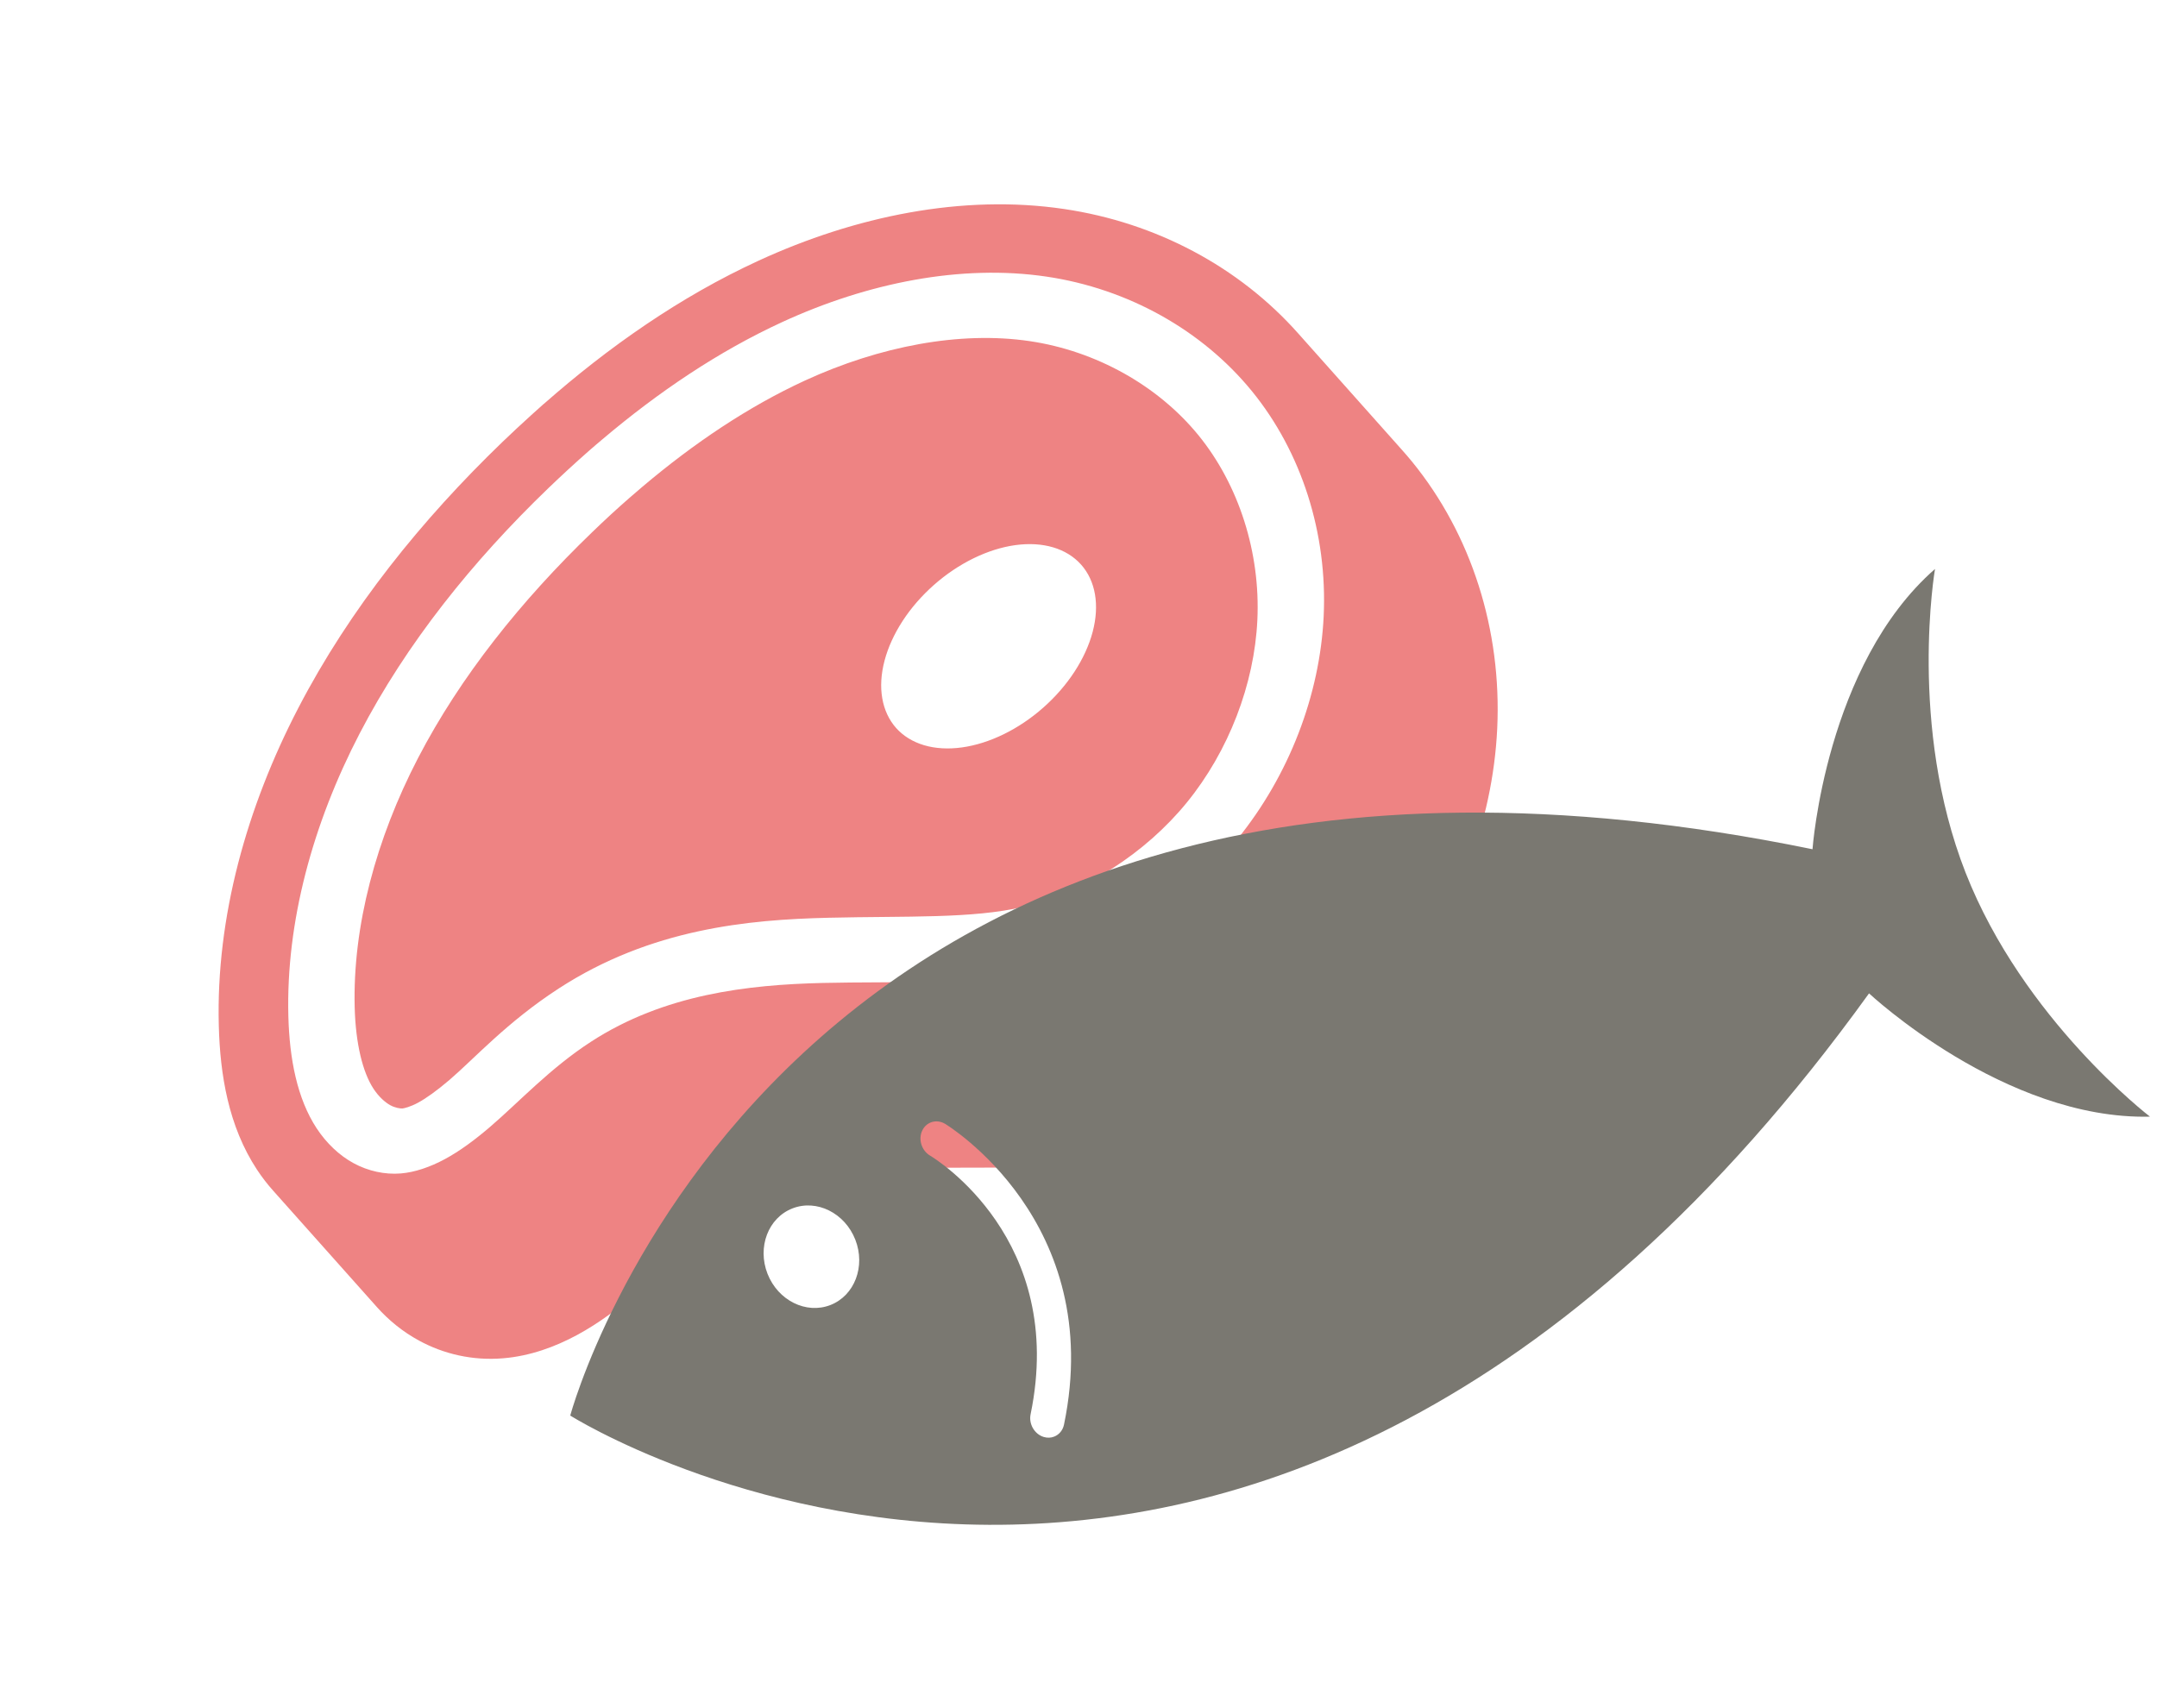
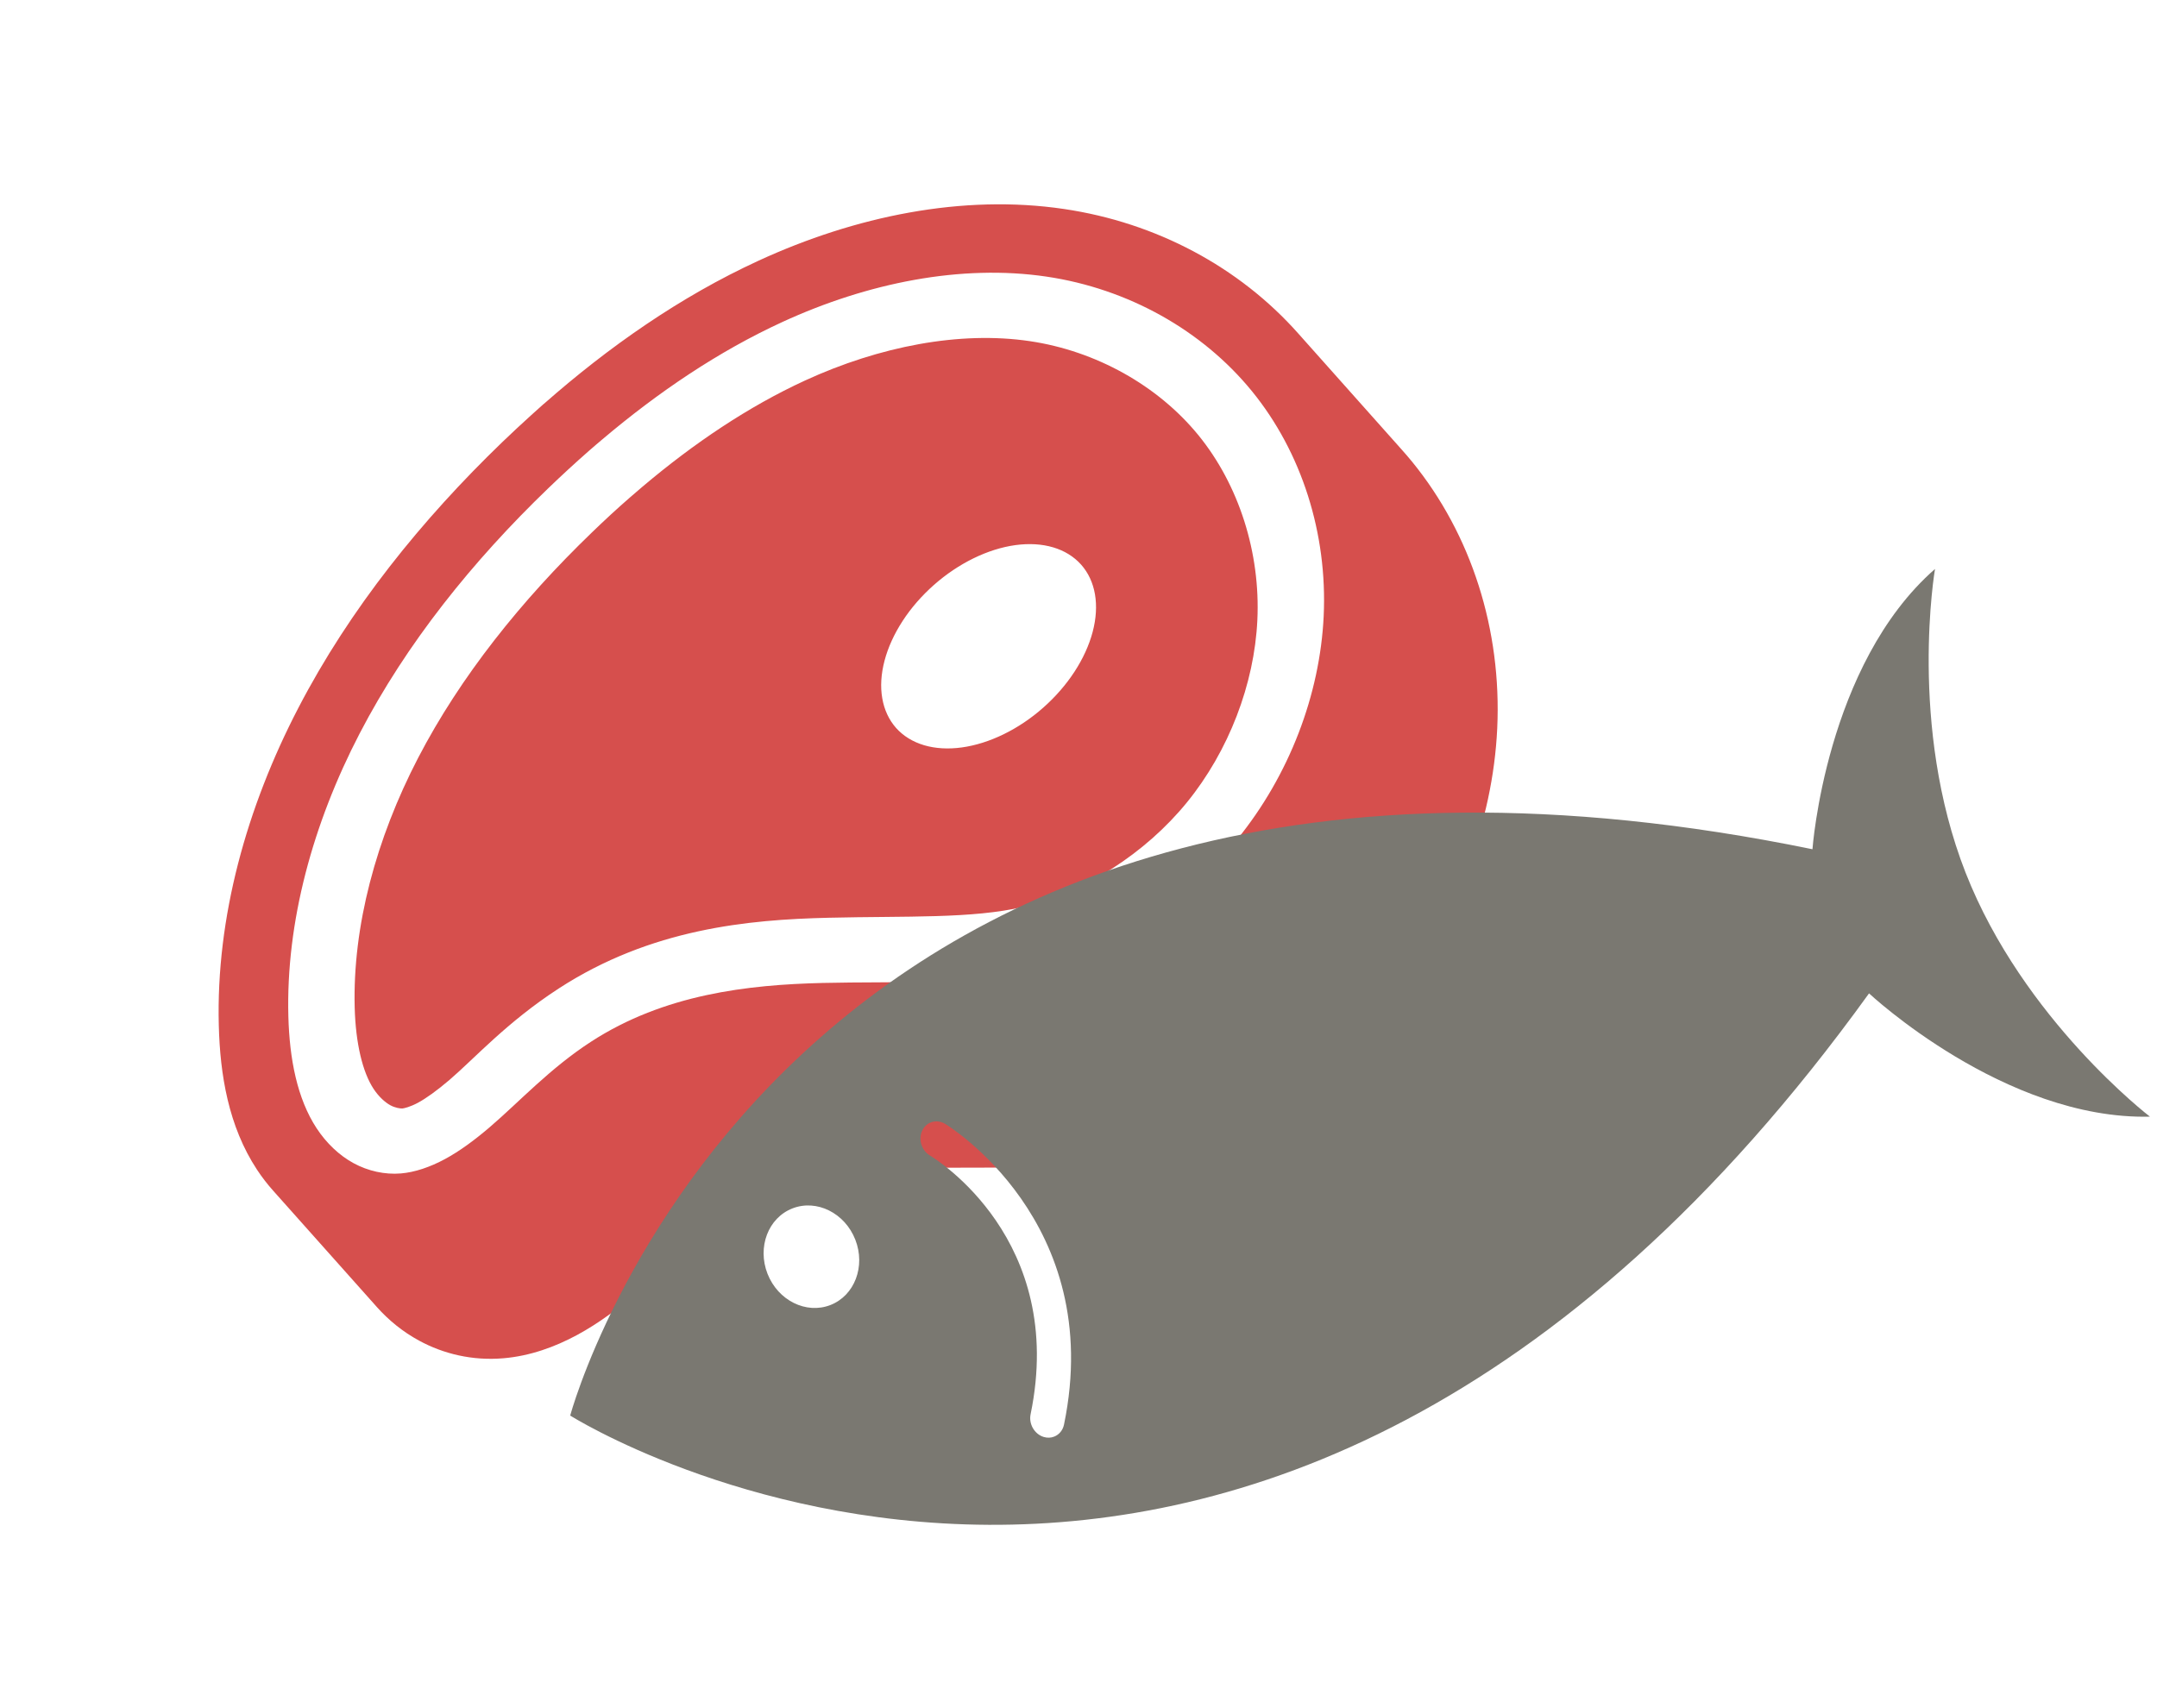
<svg xmlns="http://www.w3.org/2000/svg" width="48" height="38" viewBox="0 0 48 38" fill="none">
-   <path fill-rule="evenodd" clip-rule="evenodd" d="M12.102 8.988C12.007 9.072 11.912 9.156 11.819 9.242C11.603 9.437 11.391 9.636 11.182 9.836C9.387 11.566 7.788 13.544 6.639 15.757C5.488 17.972 4.805 20.421 4.869 22.828C4.897 23.914 5.082 25.067 5.719 26.034C5.829 26.201 5.952 26.361 6.087 26.511L8.365 29.067L8.387 29.092C8.649 29.385 8.961 29.641 9.324 29.838C9.868 30.135 10.514 30.29 11.199 30.232C11.792 30.183 12.35 29.98 12.845 29.712C13.338 29.445 13.767 29.117 14.153 28.787C14.925 28.127 15.551 27.46 16.216 27.028C17.403 26.256 18.942 26.034 20.492 25.998C22.052 25.961 23.726 26.084 25.483 25.67C27.621 25.168 29.603 23.883 31.011 22.153C32.416 20.425 33.219 18.301 33.318 16.214C33.42 14.02 32.745 11.898 31.423 10.276C31.347 10.183 31.268 10.092 31.188 10.002L28.889 7.421C27.576 5.942 25.729 4.955 23.68 4.652C21.419 4.316 19.03 4.814 16.885 5.8C15.13 6.607 13.539 7.726 12.104 8.988L12.102 8.988ZM13.101 10.039C13.203 9.949 13.306 9.862 13.409 9.775C14.649 8.727 15.985 7.822 17.412 7.166C19.308 6.294 21.391 5.876 23.289 6.157C25.1 6.425 26.752 7.349 27.859 8.706C28.966 10.064 29.542 11.873 29.456 13.712C29.374 15.46 28.69 17.258 27.528 18.686C26.367 20.113 24.706 21.185 22.967 21.594C21.525 21.933 19.965 21.839 18.309 21.878C16.645 21.918 14.782 22.127 13.149 23.188C12.233 23.783 11.56 24.521 10.897 25.089C10.566 25.372 10.235 25.618 9.902 25.798C9.571 25.977 9.231 26.092 8.921 26.118C8.565 26.148 8.19 26.065 7.869 25.89C7.545 25.714 7.262 25.441 7.046 25.113C6.612 24.452 6.442 23.564 6.417 22.623C6.361 20.521 6.963 18.329 8.003 16.326C9.044 14.321 10.517 12.488 12.203 10.865C12.496 10.583 12.796 10.307 13.101 10.039L13.101 10.039ZM14.015 11.075C13.73 11.323 13.451 11.581 13.177 11.846C11.596 13.369 10.243 15.062 9.304 16.87C8.37 18.67 7.845 20.617 7.893 22.428C7.915 23.231 8.071 23.867 8.313 24.235C8.43 24.413 8.573 24.539 8.688 24.601C8.796 24.66 8.913 24.675 8.955 24.672C8.996 24.668 9.129 24.637 9.302 24.544C9.483 24.446 9.72 24.277 9.999 24.039C10.559 23.56 11.277 22.753 12.431 22.003C14.488 20.666 16.661 20.469 18.434 20.427C20.181 20.385 21.632 20.452 22.774 20.184C24.134 19.864 25.489 18.994 26.414 17.858C27.343 16.715 27.913 15.228 27.98 13.803C28.051 12.303 27.57 10.793 26.668 9.686C25.766 8.581 24.388 7.811 22.916 7.593C21.365 7.363 19.574 7.706 17.913 8.47C16.657 9.048 15.447 9.861 14.3 10.83C14.205 10.911 14.11 10.993 14.015 11.075L14.015 11.075ZM20.783 13.019C21.329 12.537 21.98 12.218 22.595 12.133C23.209 12.049 23.735 12.205 24.058 12.567C24.38 12.929 24.473 13.468 24.315 14.065C24.157 14.662 23.762 15.268 23.216 15.75C22.946 15.989 22.647 16.19 22.336 16.342C22.025 16.494 21.709 16.594 21.405 16.636C21.101 16.678 20.815 16.661 20.564 16.587C20.313 16.512 20.101 16.382 19.941 16.203C19.782 16.023 19.677 15.799 19.633 15.541C19.588 15.284 19.606 15 19.684 14.704C19.762 14.409 19.899 14.108 20.088 13.818C20.276 13.529 20.513 13.258 20.783 13.019Z" fill="#EE8383" />
-   <path d="M43.06 12.664C40.626 14.794 40.334 18.902 40.334 18.902C17.313 14.178 12.69 31.507 12.69 31.507C12.69 31.507 27.887 41.124 41.592 22.11C41.592 22.11 44.604 24.931 47.844 24.854C47.844 24.854 45.025 22.697 43.741 19.425C42.458 16.153 43.06 12.664 43.06 12.664ZM18.479 29.047C17.939 29.257 17.313 28.945 17.08 28.352C16.847 27.758 17.095 27.106 17.635 26.896C18.174 26.686 18.8 26.998 19.033 27.591C19.266 28.185 19.018 28.837 18.479 29.047ZM23.678 31.705C23.652 31.837 23.566 31.934 23.457 31.976C23.387 32.004 23.306 32.008 23.225 31.983C23.02 31.92 22.889 31.694 22.934 31.478C23.738 27.587 20.821 25.796 20.698 25.722C20.508 25.609 20.43 25.36 20.522 25.165C20.613 24.97 20.84 24.901 21.03 25.013C21.066 25.035 24.613 27.186 23.678 31.705Z" fill="#7A7871" />
+   <path fill-rule="evenodd" clip-rule="evenodd" d="M12.102 8.988C12.007 9.072 11.912 9.156 11.819 9.242C11.603 9.437 11.391 9.636 11.182 9.836C9.387 11.566 7.788 13.544 6.639 15.757C5.488 17.972 4.805 20.421 4.869 22.828C4.897 23.914 5.082 25.067 5.719 26.034C5.829 26.201 5.952 26.361 6.087 26.511L8.365 29.067L8.387 29.092C8.649 29.385 8.961 29.641 9.324 29.838C9.868 30.135 10.514 30.29 11.199 30.232C11.792 30.183 12.35 29.98 12.845 29.712C13.338 29.445 13.767 29.117 14.153 28.787C14.925 28.127 15.551 27.46 16.216 27.028C17.403 26.256 18.942 26.034 20.492 25.998C22.052 25.961 23.726 26.084 25.483 25.67C27.621 25.168 29.603 23.883 31.011 22.153C32.416 20.425 33.219 18.301 33.318 16.214C33.42 14.02 32.745 11.898 31.423 10.276C31.347 10.183 31.268 10.092 31.188 10.002L28.889 7.421C27.576 5.942 25.729 4.955 23.68 4.652C21.419 4.316 19.03 4.814 16.885 5.8C15.13 6.607 13.539 7.726 12.104 8.988L12.102 8.988ZM13.101 10.039C13.203 9.949 13.306 9.862 13.409 9.775C14.649 8.727 15.985 7.822 17.412 7.166C19.308 6.294 21.391 5.876 23.289 6.157C25.1 6.425 26.752 7.349 27.859 8.706C28.966 10.064 29.542 11.873 29.456 13.712C29.374 15.46 28.69 17.258 27.528 18.686C26.367 20.113 24.706 21.185 22.967 21.594C21.525 21.933 19.965 21.839 18.309 21.878C16.645 21.918 14.782 22.127 13.149 23.188C12.233 23.783 11.56 24.521 10.897 25.089C10.566 25.372 10.235 25.618 9.902 25.798C9.571 25.977 9.231 26.092 8.921 26.118C8.565 26.148 8.19 26.065 7.869 25.89C7.545 25.714 7.262 25.441 7.046 25.113C6.612 24.452 6.442 23.564 6.417 22.623C6.361 20.521 6.963 18.329 8.003 16.326C9.044 14.321 10.517 12.488 12.203 10.865C12.496 10.583 12.796 10.307 13.101 10.039L13.101 10.039ZM14.015 11.075C13.73 11.323 13.451 11.581 13.177 11.846C11.596 13.369 10.243 15.062 9.304 16.87C8.37 18.67 7.845 20.617 7.893 22.428C7.915 23.231 8.071 23.867 8.313 24.235C8.43 24.413 8.573 24.539 8.688 24.601C8.796 24.66 8.913 24.675 8.955 24.672C8.996 24.668 9.129 24.637 9.302 24.544C9.483 24.446 9.72 24.277 9.999 24.039C10.559 23.56 11.277 22.753 12.431 22.003C14.488 20.666 16.661 20.469 18.434 20.427C20.181 20.385 21.632 20.452 22.774 20.184C24.134 19.864 25.489 18.994 26.414 17.858C27.343 16.715 27.913 15.228 27.98 13.803C28.051 12.303 27.57 10.793 26.668 9.686C25.766 8.581 24.388 7.811 22.916 7.593C21.365 7.363 19.574 7.706 17.913 8.47C16.657 9.048 15.447 9.861 14.3 10.83C14.205 10.911 14.11 10.993 14.015 11.075L14.015 11.075ZM20.783 13.019C21.329 12.537 21.98 12.218 22.595 12.133C23.209 12.049 23.735 12.205 24.058 12.567C24.38 12.929 24.473 13.468 24.315 14.065C24.157 14.662 23.762 15.268 23.216 15.75C22.946 15.989 22.647 16.19 22.336 16.342C22.025 16.494 21.709 16.594 21.405 16.636C21.101 16.678 20.815 16.661 20.564 16.587C20.313 16.512 20.101 16.382 19.941 16.203C19.782 16.023 19.677 15.799 19.633 15.541C19.588 15.284 19.606 15 19.684 14.704C19.762 14.409 19.899 14.108 20.088 13.818C20.276 13.529 20.513 13.258 20.783 13.019Z" fill="#D64F4D" />
+   <path d="M43.06 12.664C40.626 14.794 40.333 18.902 40.333 18.902C17.313 14.178 12.689 31.507 12.689 31.507C12.689 31.507 27.887 41.124 41.592 22.11C41.592 22.11 44.604 24.931 47.843 24.854C47.843 24.854 45.025 22.697 43.741 19.425C42.458 16.153 43.06 12.664 43.06 12.664ZM18.479 29.047C17.939 29.257 17.313 28.945 17.08 28.352C16.847 27.758 17.095 27.106 17.635 26.896C18.174 26.686 18.8 26.998 19.033 27.591C19.266 28.185 19.018 28.837 18.479 29.047ZM23.678 31.705C23.652 31.837 23.566 31.934 23.457 31.976C23.387 32.004 23.306 32.008 23.225 31.983C23.02 31.92 22.889 31.694 22.934 31.478C23.738 27.587 20.821 25.796 20.698 25.722C20.508 25.609 20.43 25.36 20.522 25.165C20.613 24.97 20.84 24.901 21.03 25.013C21.066 25.035 24.612 27.186 23.678 31.705Z" fill="#7A7871" />
</svg>
